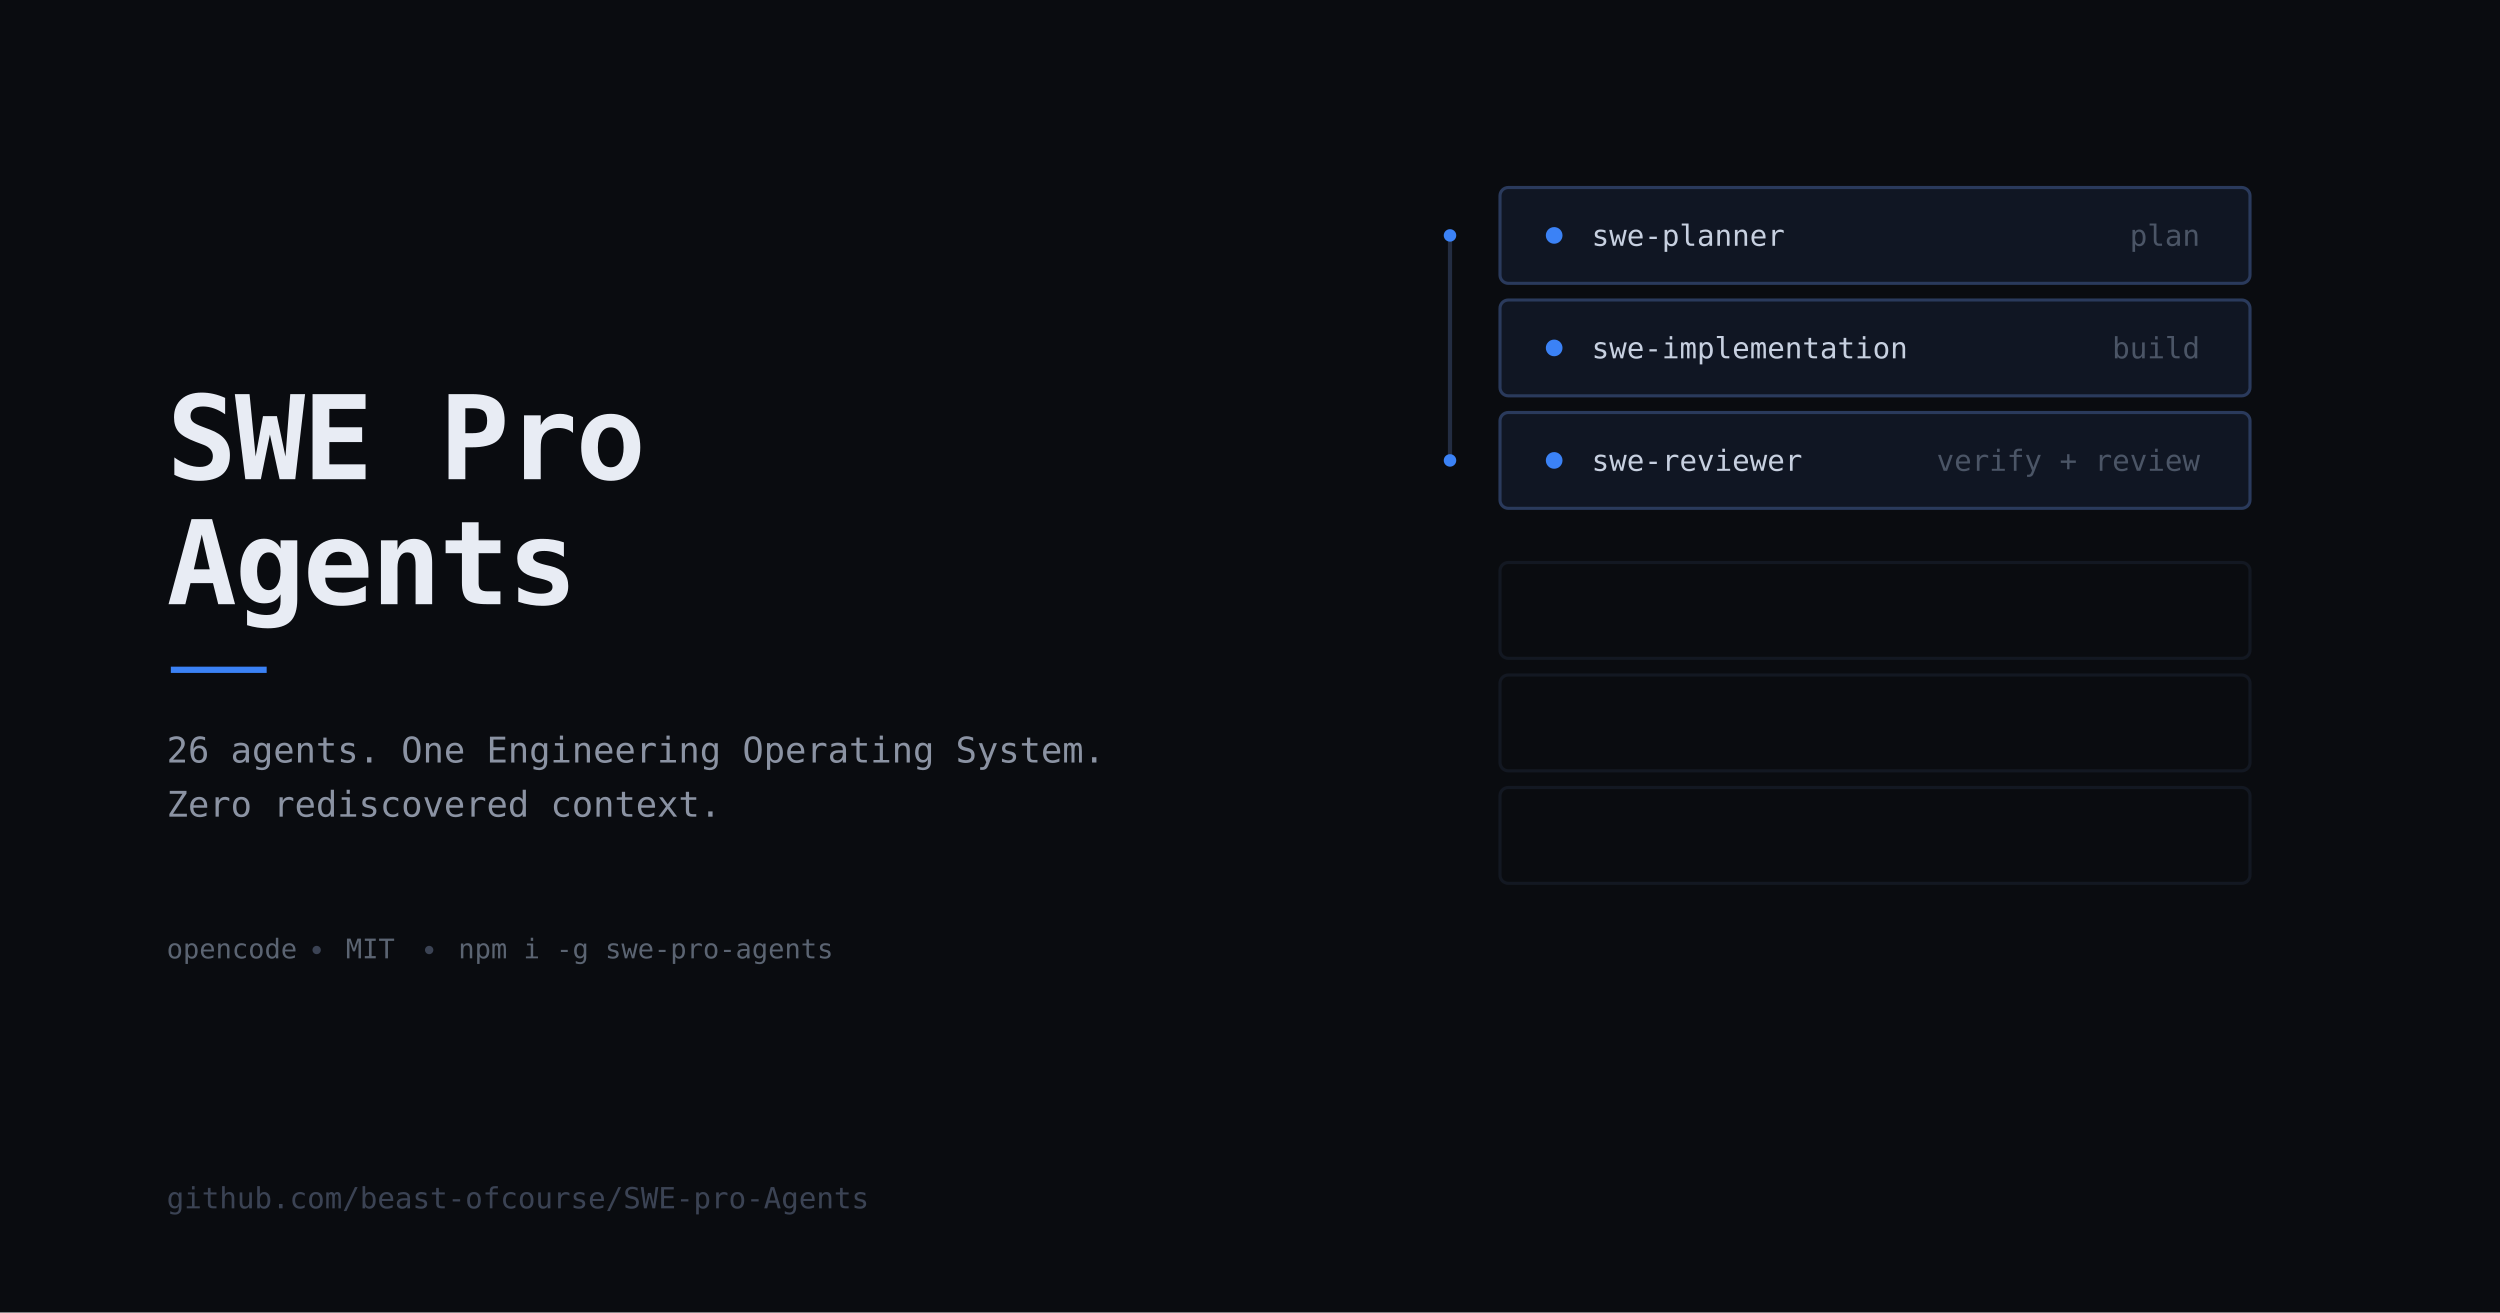
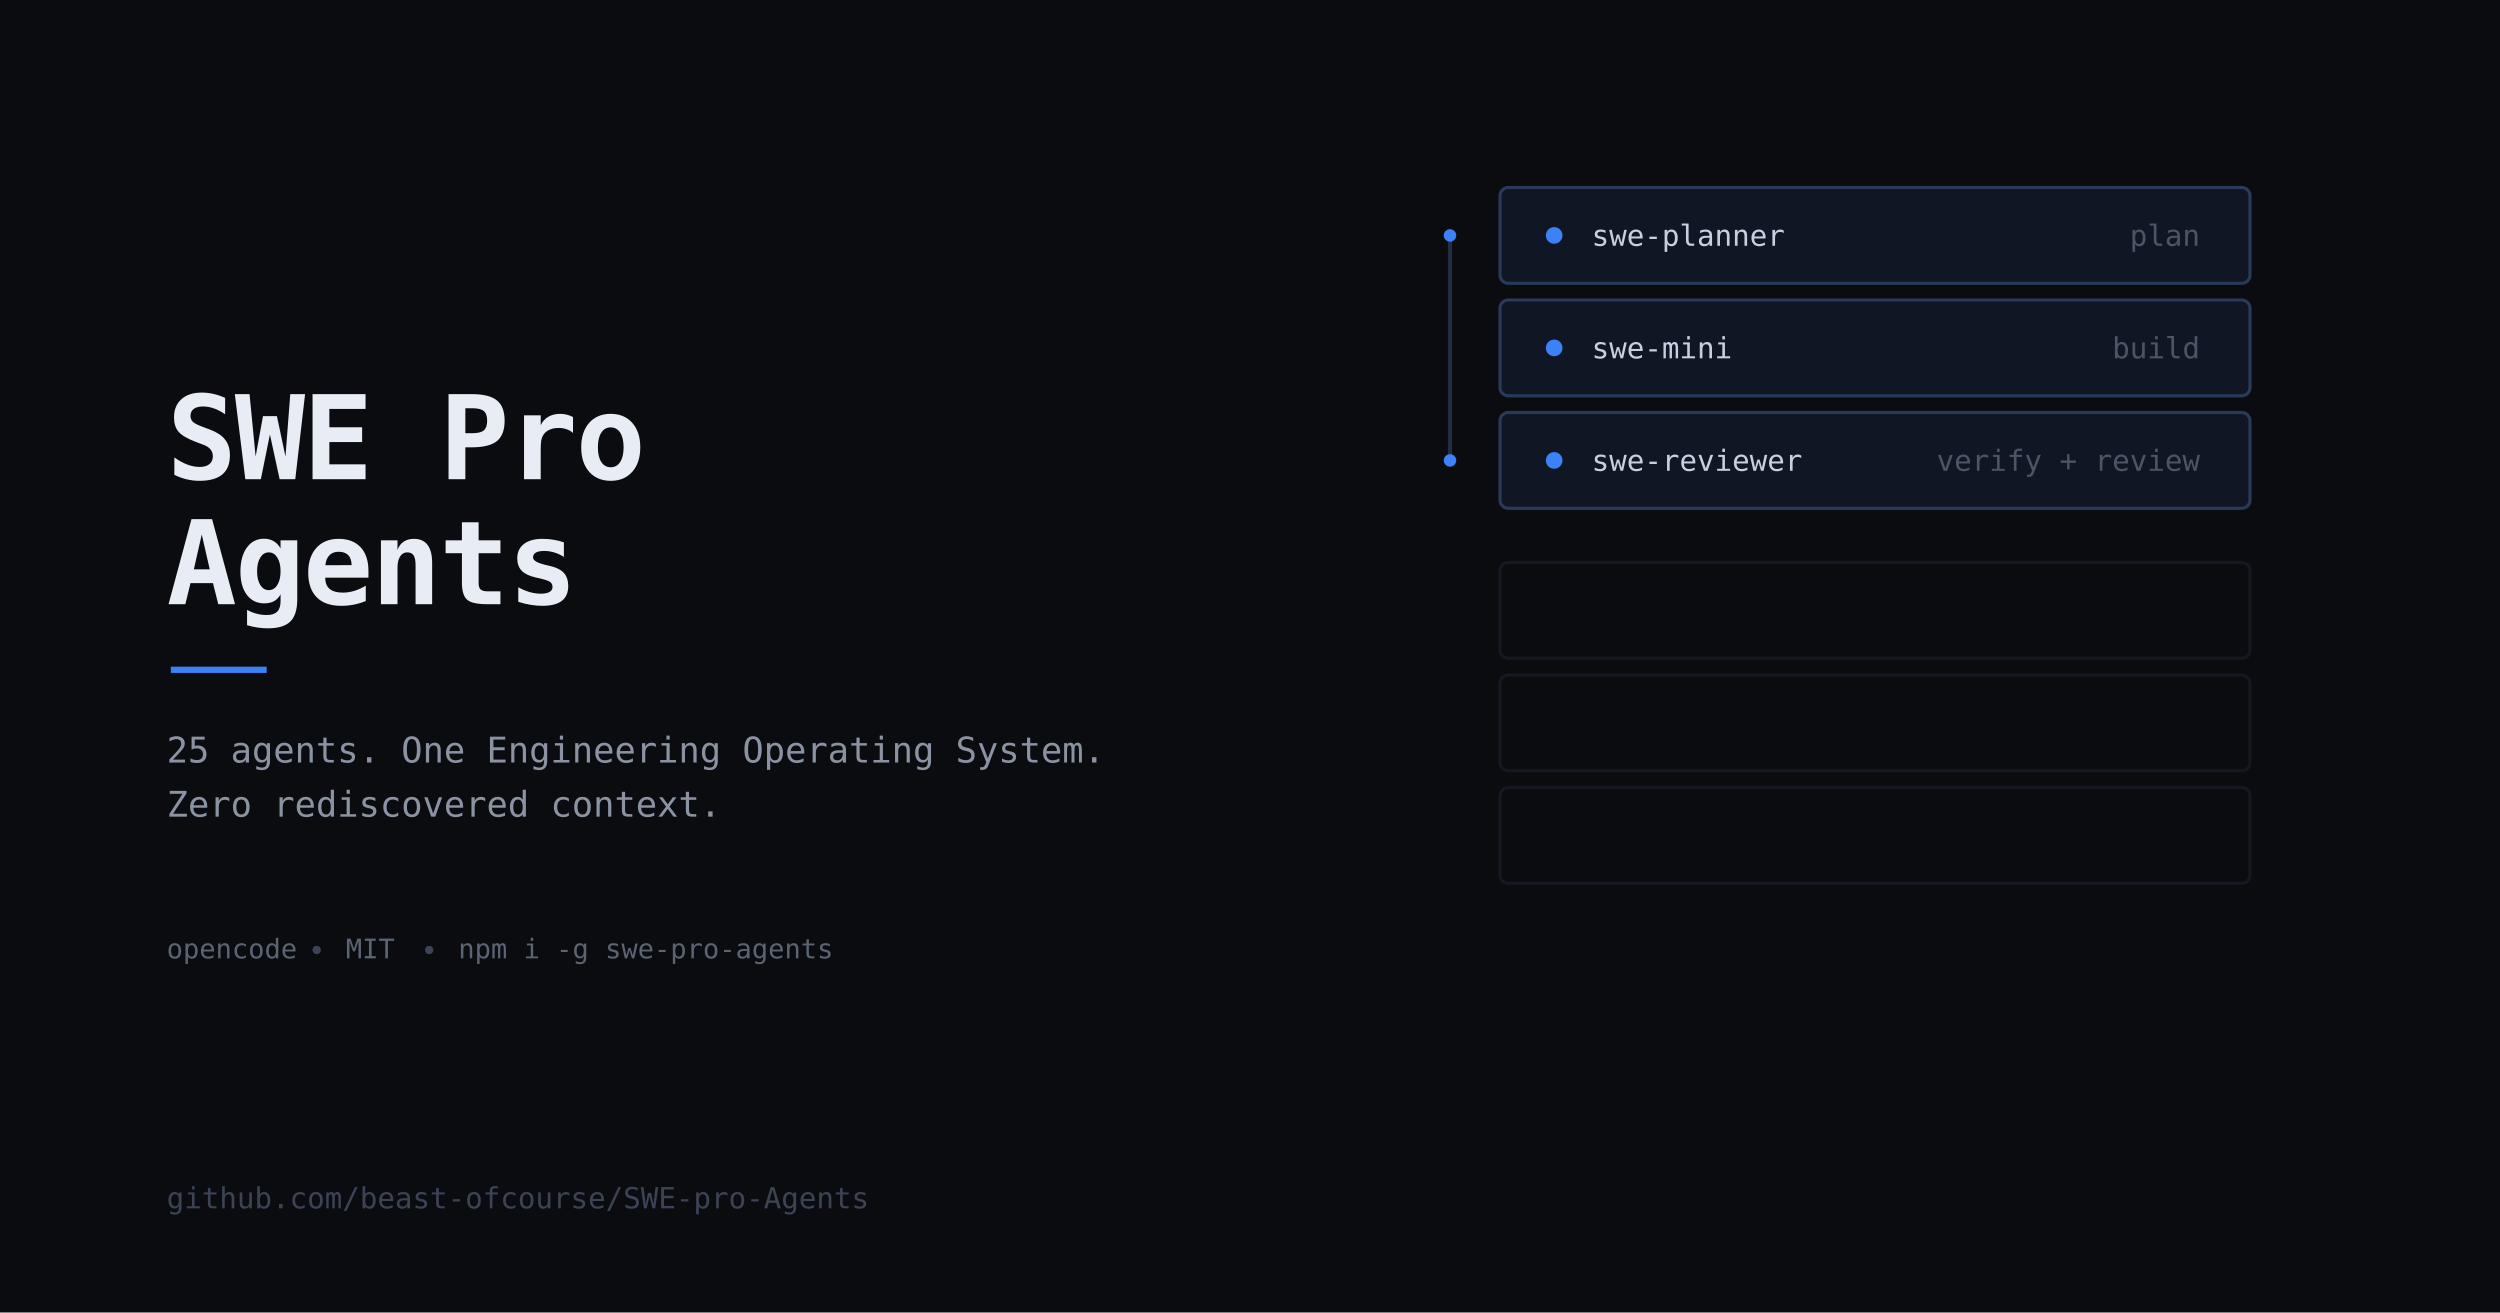
<svg xmlns="http://www.w3.org/2000/svg" viewBox="0 0 1200 630" font-family="ui-monospace, 'SF Mono', 'JetBrains Mono', Consolas, monospace">
  <rect width="1200" height="630" fill="#0a0c10" />
  <g transform="translate(720,90)">
    <g opacity="0.5">
      <rect x="0" y="180" width="360" height="46" rx="4" fill="none" stroke="#1c2433" stroke-width="1.5" />
      <rect x="0" y="234" width="360" height="46" rx="4" fill="none" stroke="#1c2433" stroke-width="1.5" />
      <rect x="0" y="288" width="360" height="46" rx="4" fill="none" stroke="#1c2433" stroke-width="1.5" />
    </g>
    <g font-size="14">
      <rect x="0" y="0" width="360" height="46" rx="4" fill="#101623" stroke="#2a3a5c" stroke-width="1.5" />
      <circle cx="26" cy="23" r="4" fill="#3b82f6" />
      <text x="44" y="28" fill="#c7d0e0">swe-planner</text>
      <text x="336" y="28" text-anchor="end" fill="#4b5566">plan</text>
      <rect x="0" y="54" width="360" height="46" rx="4" fill="#101623" stroke="#2a3a5c" stroke-width="1.5" />
      <circle cx="26" cy="77" r="4" fill="#3b82f6" />
-       <text x="44" y="82" fill="#c7d0e0">swe-implementation</text>
+       <text x="44" y="82" fill="#c7d0e0">swe-mini</text>
      <text x="336" y="82" text-anchor="end" fill="#4b5566">build</text>
      <rect x="0" y="108" width="360" height="46" rx="4" fill="#101623" stroke="#2a3a5c" stroke-width="1.5" />
      <circle cx="26" cy="131" r="4" fill="#3b82f6" />
      <text x="44" y="136" fill="#c7d0e0">swe-reviewer</text>
      <text x="336" y="136" text-anchor="end" fill="#4b5566">verify + review</text>
    </g>
    <line x1="-24" y1="23" x2="-24" y2="131" stroke="#232d42" stroke-width="2" />
    <circle cx="-24" cy="23" r="3" fill="#3b82f6" />
    <circle cx="-24" cy="131" r="3" fill="#3b82f6" />
  </g>
  <g transform="translate(80,0)">
    <text x="0" y="230" fill="#e8ecf4" font-size="56" font-weight="700" letter-spacing="-1">SWE Pro</text>
    <text x="0" y="290" fill="#e8ecf4" font-size="56" font-weight="700" letter-spacing="-1">Agents</text>
    <rect x="2" y="320" width="46" height="3" fill="#3b82f6" />
-     <text x="0" y="366" fill="#8b93a3" font-size="17">26 agents. One Engineering Operating System.</text>
+     <text x="0" y="366" fill="#8b93a3" font-size="17">25 agents. One Engineering Operating System.</text>
    <text x="0" y="392" fill="#8b93a3" font-size="17">Zero rediscovered context.</text>
    <g font-size="13" fill="#5b6472">
      <text x="0" y="460">opencode</text>
      <circle cx="72" cy="456" r="2" fill="#3b4354" />
      <text x="86" y="460">MIT</text>
      <circle cx="126" cy="456" r="2" fill="#3b4354" />
      <text x="140" y="460">npm i -g swe-pro-agents</text>
    </g>
  </g>
  <text x="80" y="580" fill="#3b4354" font-size="14">github.com/beast-ofcourse/SWE-pro-Agents</text>
</svg>
